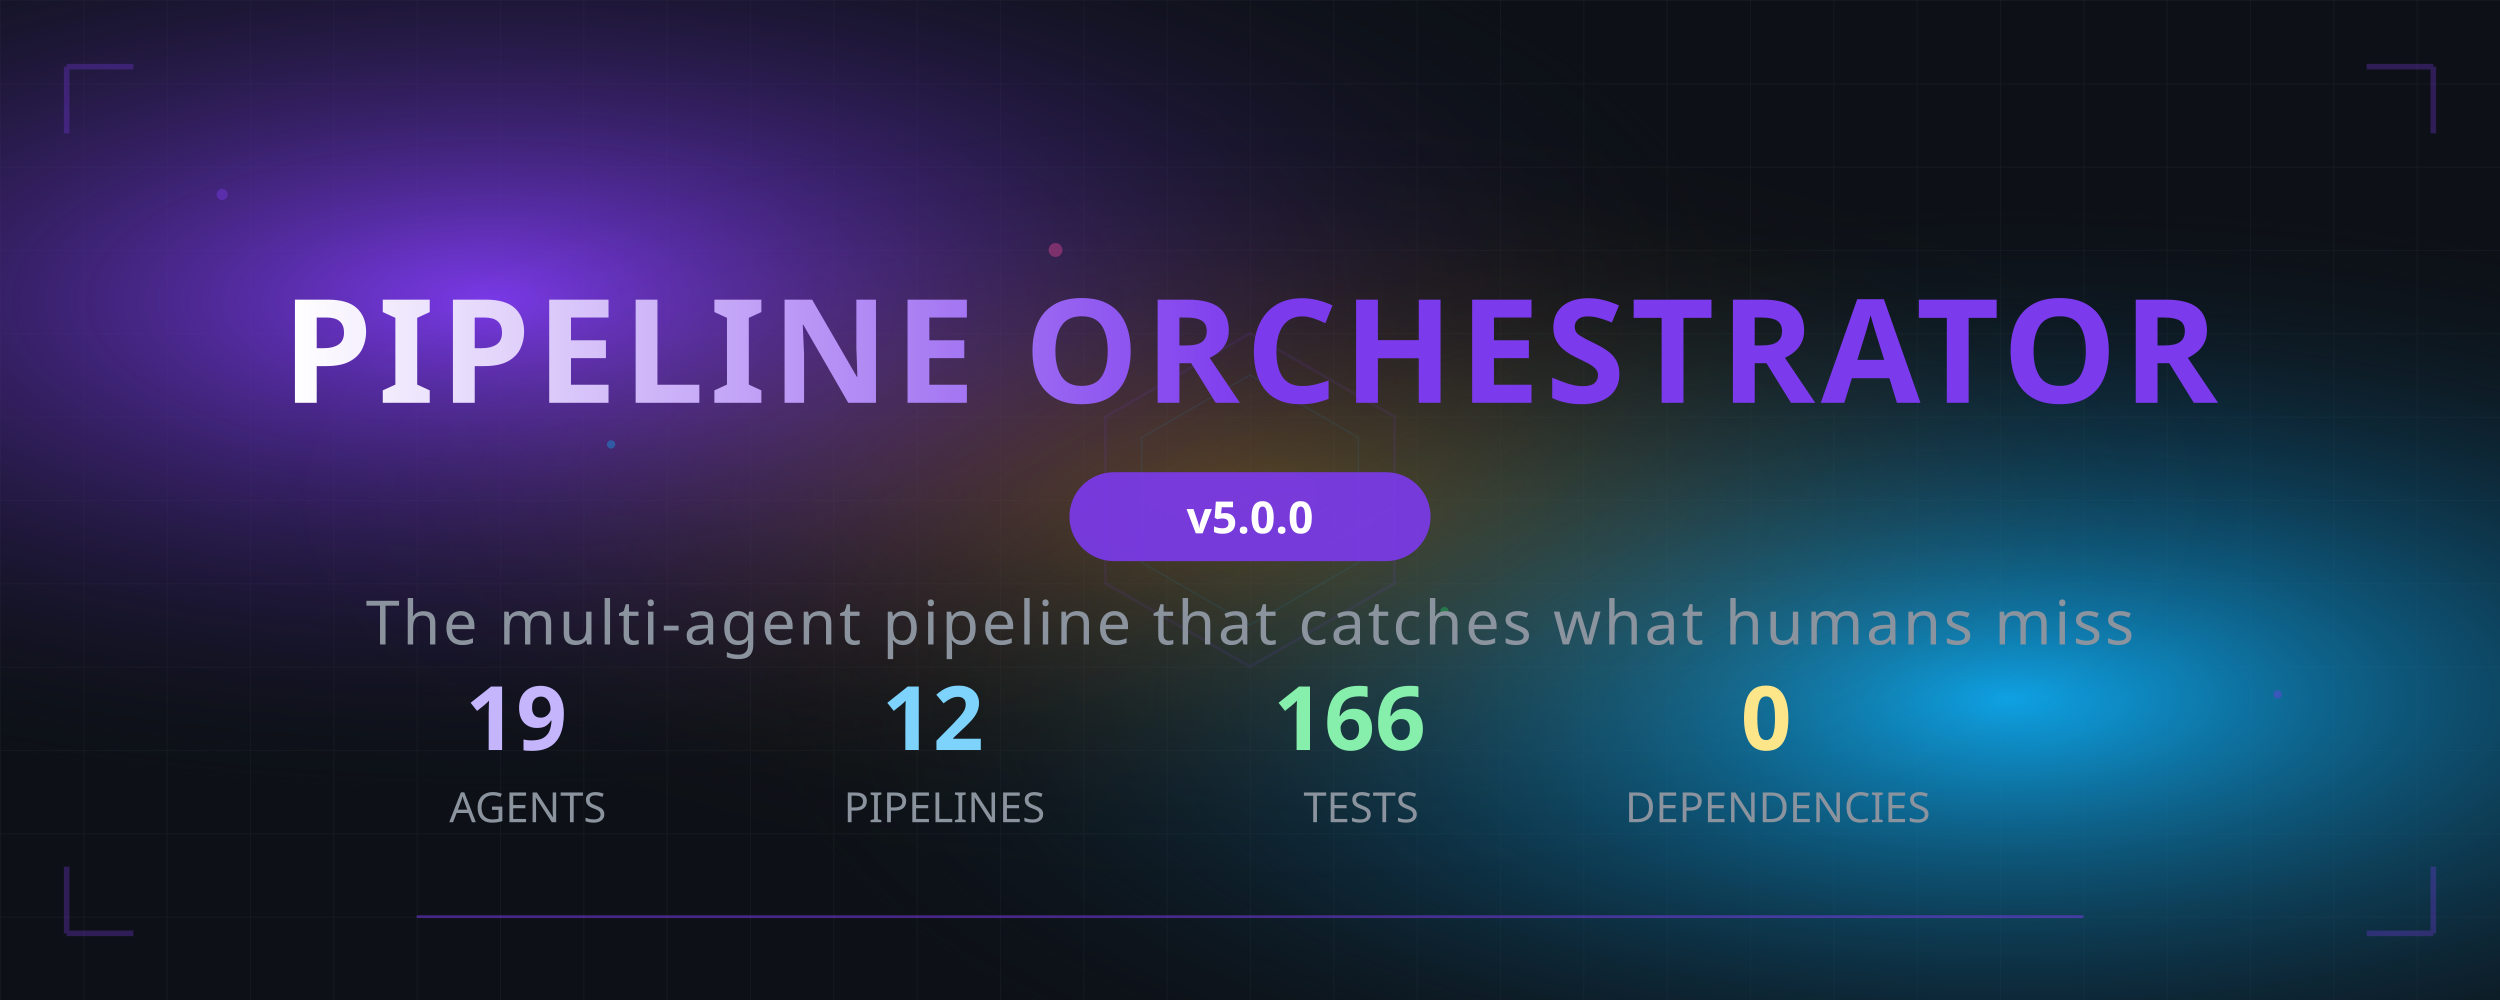
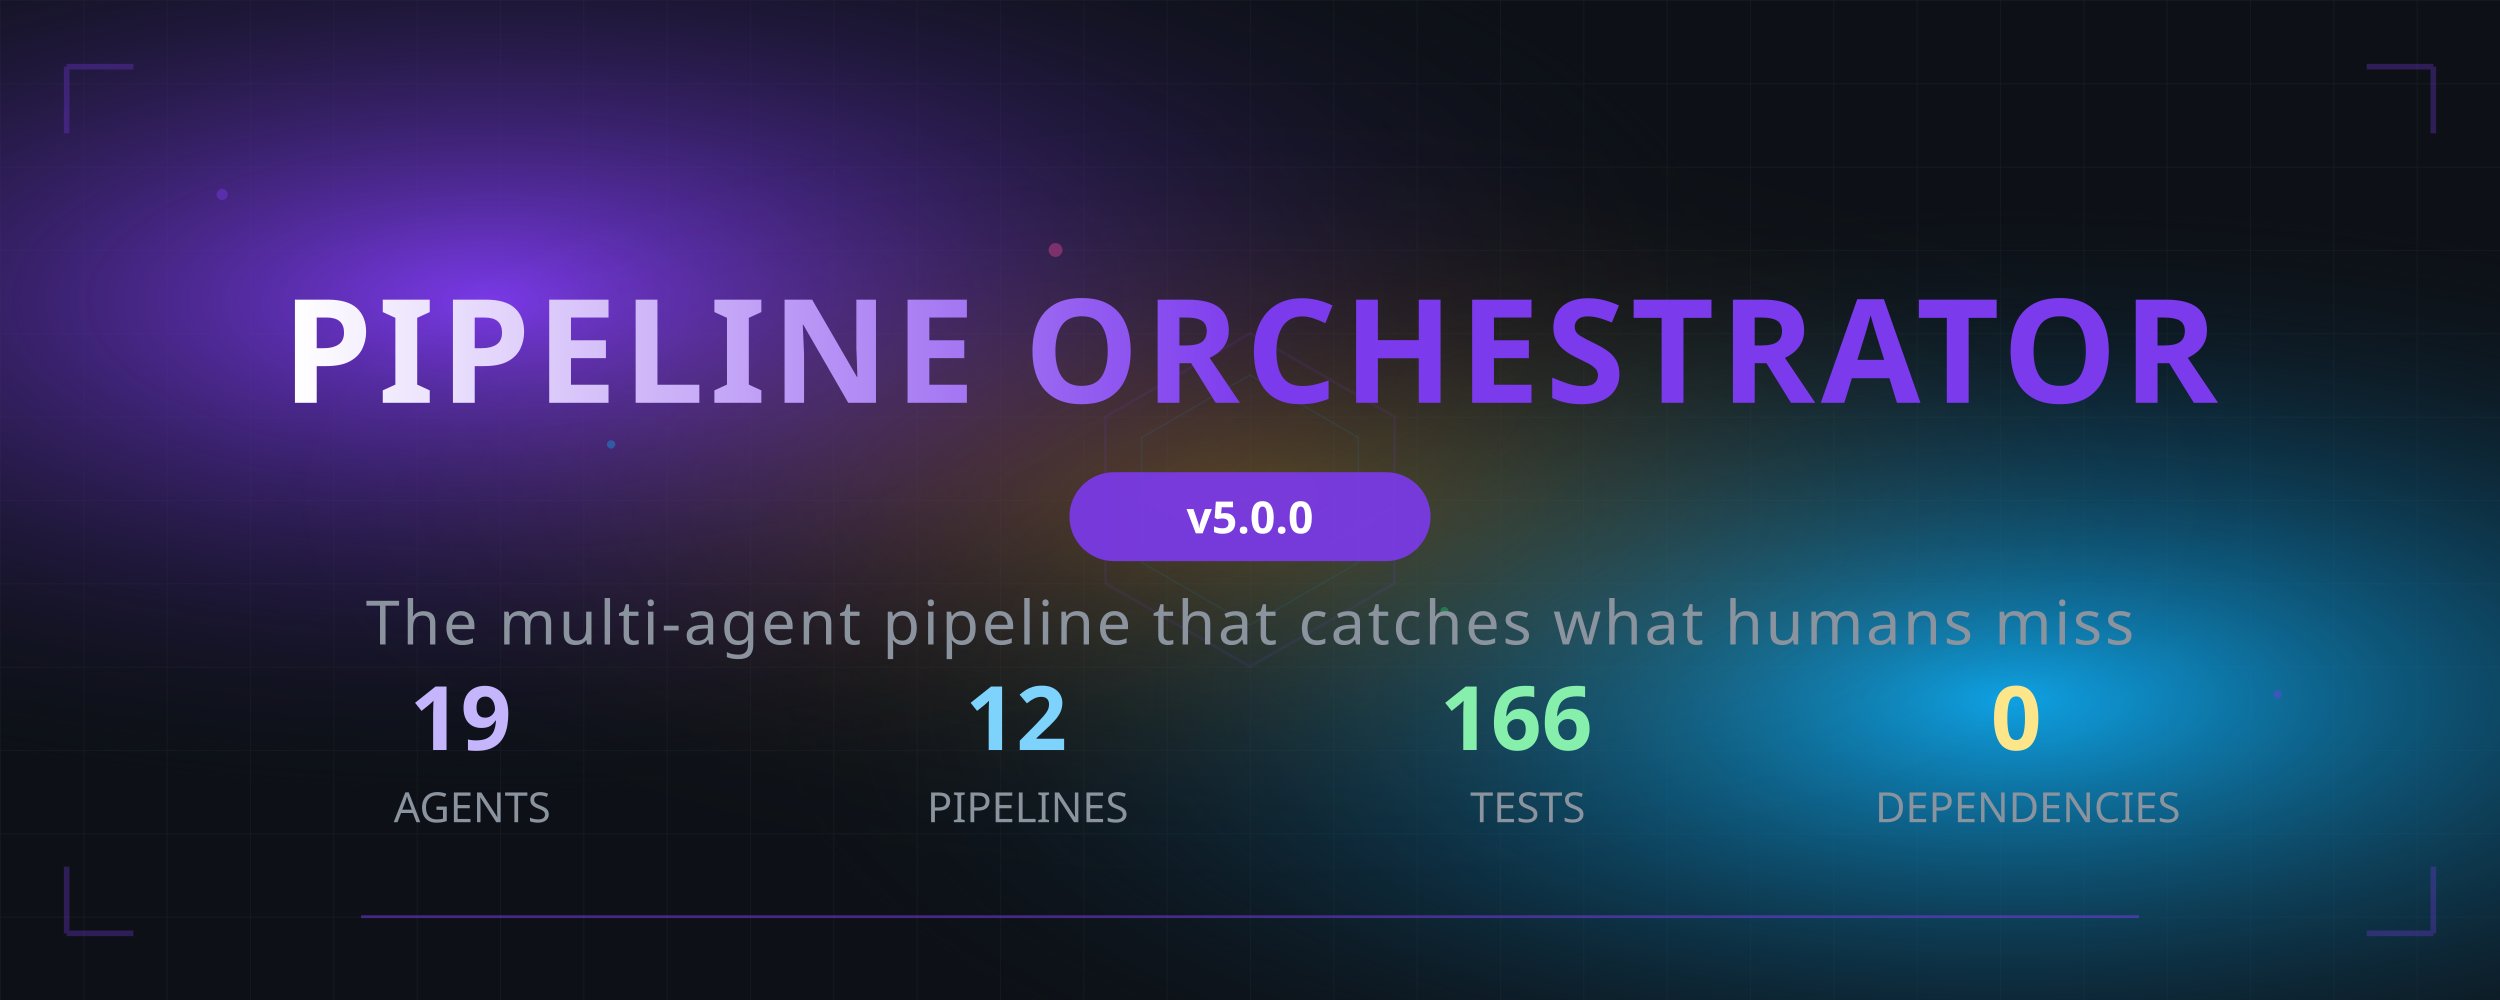
<svg xmlns="http://www.w3.org/2000/svg" viewBox="0 0 900 360" width="100%">
  <defs>
    <radialGradient id="orb1" cx="20%" cy="30%" r="50%">
      <stop offset="0%" stop-color="#7C3AED">
        <animate attributeName="stop-color" values="#7C3AED;#EC4899;#7C3AED" dur="8s" repeatCount="indefinite" />
      </stop>
      <stop offset="100%" stop-color="#0d1117" stop-opacity="0" />
    </radialGradient>
    <radialGradient id="orb2" cx="80%" cy="70%" r="50%">
      <stop offset="0%" stop-color="#0EA5E9">
        <animate attributeName="stop-color" values="#0EA5E9;#22C55E;#0EA5E9" dur="10s" repeatCount="indefinite" />
      </stop>
      <stop offset="100%" stop-color="#0d1117" stop-opacity="0" />
    </radialGradient>
    <radialGradient id="orb3" cx="50%" cy="50%" r="40%">
      <stop offset="0%" stop-color="#F59E0B" stop-opacity="0.3">
        <animate attributeName="stop-opacity" values="0.3;0.6;0.3" dur="6s" repeatCount="indefinite" />
      </stop>
      <stop offset="100%" stop-color="#0d1117" stop-opacity="0" />
    </radialGradient>
    <pattern id="grid" width="30" height="30" patternUnits="userSpaceOnUse">
      <path d="M 30 0 L 0 0 0 30" fill="none" stroke="#30363d" stroke-width="0.5" opacity="0.3" />
    </pattern>
    <linearGradient id="shimmer" x1="0%" y1="0%" x2="100%" y2="0%">
      <stop offset="-50%" stop-color="#7C3AED" />
      <stop offset="0%" stop-color="#fff" />
      <stop offset="50%" stop-color="#7C3AED" />
      <stop offset="100%" stop-color="#7C3AED" />
      <animate attributeName="x1" values="-100%;100%" dur="4s" repeatCount="indefinite" />
      <animate attributeName="x2" values="0%;200%" dur="4s" repeatCount="indefinite" />
    </linearGradient>
  </defs>
  <rect width="900" height="360" fill="#0d1117" />
  <rect width="900" height="360" fill="url(#grid)" />
  <rect width="900" height="360" fill="url(#orb1)" />
  <rect width="900" height="360" fill="url(#orb2)" />
  <rect width="900" height="360" fill="url(#orb3)" />
  <g opacity="0.4">
    <circle cx="80" cy="70" r="2" fill="#7C3AED">
      <animate attributeName="cy" values="70;55;70" dur="5s" repeatCount="indefinite" />
      <animate attributeName="opacity" values="0.4;0.8;0.4" dur="5s" repeatCount="indefinite" />
    </circle>
    <circle cx="220" cy="160" r="1.5" fill="#0EA5E9">
      <animate attributeName="cy" values="160;140;160" dur="7s" repeatCount="indefinite" />
      <animate attributeName="opacity" values="0.3;0.7;0.3" dur="7s" repeatCount="indefinite" />
    </circle>
    <circle cx="380" cy="90" r="2.5" fill="#EC4899">
      <animate attributeName="cy" values="90;75;90" dur="6s" repeatCount="indefinite" />
      <animate attributeName="opacity" values="0.2;0.6;0.2" dur="6s" repeatCount="indefinite" />
    </circle>
    <circle cx="520" cy="220" r="1.5" fill="#22C55E">
      <animate attributeName="cy" values="220;200;220" dur="8s" repeatCount="indefinite" />
      <animate attributeName="opacity" values="0.3;0.7;0.3" dur="8s" repeatCount="indefinite" />
    </circle>
    <circle cx="680" cy="120" r="2" fill="#F59E0B">
      <animate attributeName="cy" values="120;105;120" dur="5.5s" repeatCount="indefinite" />
      <animate attributeName="opacity" values="0.3;0.7;0.3" dur="5.5s" repeatCount="indefinite" />
    </circle>
    <circle cx="820" cy="250" r="1.5" fill="#7C3AED">
      <animate attributeName="cy" values="250;230;250" dur="9s" repeatCount="indefinite" />
      <animate attributeName="opacity" values="0.2;0.6;0.2" dur="9s" repeatCount="indefinite" />
    </circle>
  </g>
  <g transform="translate(450, 180)" opacity="0.1">
    <polygon points="0,-60 52,-30 52,30 0,60 -52,30 -52,-30" fill="none" stroke="#7C3AED" stroke-width="1">
      <animateTransform attributeName="transform" type="rotate" from="0" to="360" dur="60s" repeatCount="indefinite" />
    </polygon>
    <polygon points="0,-45 39,-22.5 39,22.5 0,45 -39,22.5 -39,-22.5" fill="none" stroke="#0EA5E9" stroke-width="0.5">
      <animateTransform attributeName="transform" type="rotate" from="360" to="0" dur="45s" repeatCount="indefinite" />
    </polygon>
  </g>
  <text x="450" y="145" text-anchor="middle" font-family="'Segoe UI',system-ui,sans-serif" font-size="52" font-weight="800" fill="url(#shimmer)" letter-spacing="2">PIPELINE ORCHESTRATOR</text>
  <g transform="translate(450, 170)">
    <rect x="-65" y="0" width="130" height="32" rx="16" fill="#7C3AED" opacity="0.9">
      <animate attributeName="opacity" values="0.9;1;0.9" dur="3s" repeatCount="indefinite" />
    </rect>
    <text x="0" y="22" text-anchor="middle" font-family="'Segoe UI',system-ui,sans-serif" font-size="16" font-weight="700" fill="#fff">v5.0.0</text>
  </g>
  <text x="450" y="232" text-anchor="middle" font-family="'Segoe UI',system-ui,sans-serif" font-size="22" fill="#8b949e" font-weight="400" letter-spacing="1">
    The multi-agent pipeline that catches what humans miss
  </text>
  <g transform="translate(0, 270)">
-     <text x="190" y="0" text-anchor="middle" font-family="'Segoe UI',system-ui,sans-serif" font-size="32" font-weight="800" fill="#c4b5fd">
+     <text x="170" y="0" text-anchor="middle" font-family="'Segoe UI',system-ui,sans-serif" font-size="32" font-weight="800" fill="#c4b5fd">
      19
      <animate attributeName="fill" values="#c4b5fd;#fff;#c4b5fd" dur="4s" repeatCount="indefinite" />
    </text>
-     <text x="190" y="26" text-anchor="middle" font-family="'Segoe UI',system-ui,sans-serif" font-size="15" fill="#8b949e" font-weight="500">AGENTS</text>
-     <text x="340" y="0" text-anchor="middle" font-family="'Segoe UI',system-ui,sans-serif" font-size="32" font-weight="800" fill="#7dd3fc">
+     <text x="170" y="26" text-anchor="middle" font-family="'Segoe UI',system-ui,sans-serif" font-size="15" fill="#8b949e" font-weight="500">AGENTS</text>
+     <text x="370" y="0" text-anchor="middle" font-family="'Segoe UI',system-ui,sans-serif" font-size="32" font-weight="800" fill="#7dd3fc">
      12
      <animate attributeName="fill" values="#7dd3fc;#fff;#7dd3fc" dur="4s" begin="1s" repeatCount="indefinite" />
    </text>
-     <text x="340" y="26" text-anchor="middle" font-family="'Segoe UI',system-ui,sans-serif" font-size="15" fill="#8b949e" font-weight="500">PIPELINES</text>
-     <text x="490" y="0" text-anchor="middle" font-family="'Segoe UI',system-ui,sans-serif" font-size="32" font-weight="800" fill="#86efac">
+     <text x="370" y="26" text-anchor="middle" font-family="'Segoe UI',system-ui,sans-serif" font-size="15" fill="#8b949e" font-weight="500">PIPELINES</text>
+     <text x="550" y="0" text-anchor="middle" font-family="'Segoe UI',system-ui,sans-serif" font-size="32" font-weight="800" fill="#86efac">
      166
      <animate attributeName="fill" values="#86efac;#fff;#86efac" dur="4s" begin="2s" repeatCount="indefinite" />
    </text>
-     <text x="490" y="26" text-anchor="middle" font-family="'Segoe UI',system-ui,sans-serif" font-size="15" fill="#8b949e" font-weight="500">TESTS</text>
-     <text x="640" y="0" text-anchor="middle" font-family="'Segoe UI',system-ui,sans-serif" font-size="32" font-weight="800" fill="#fde68a">
+     <text x="550" y="26" text-anchor="middle" font-family="'Segoe UI',system-ui,sans-serif" font-size="15" fill="#8b949e" font-weight="500">TESTS</text>
+     <text x="730" y="0" text-anchor="middle" font-family="'Segoe UI',system-ui,sans-serif" font-size="32" font-weight="800" fill="#fde68a">
      0
      <animate attributeName="fill" values="#fde68a;#fff;#fde68a" dur="4s" begin="3s" repeatCount="indefinite" />
    </text>
-     <text x="640" y="26" text-anchor="middle" font-family="'Segoe UI',system-ui,sans-serif" font-size="15" fill="#8b949e" font-weight="500">DEPENDENCIES</text>
+     <text x="730" y="26" text-anchor="middle" font-family="'Segoe UI',system-ui,sans-serif" font-size="15" fill="#8b949e" font-weight="500">DEPENDENCIES</text>
  </g>
-   <line x1="150" y1="330" x2="750" y2="330" stroke="#7C3AED" stroke-width="1" opacity="0.5">
+   <line x1="130" y1="330" x2="770" y2="330" stroke="#7C3AED" stroke-width="1" opacity="0.5">
    <animate attributeName="opacity" values="0.3;0.8;0.3" dur="3s" repeatCount="indefinite" />
  </line>
  <g opacity="0.3">
    <path d="M 24 24 L 24 48 M 24 24 L 48 24" stroke="#7C3AED" stroke-width="2" fill="none">
      <animate attributeName="opacity" values="0.3;0.6;0.3" dur="4s" repeatCount="indefinite" />
    </path>
    <path d="M 876 24 L 876 48 M 876 24 L 852 24" stroke="#7C3AED" stroke-width="2" fill="none">
      <animate attributeName="opacity" values="0.3;0.6;0.3" dur="4s" begin="1s" repeatCount="indefinite" />
    </path>
    <path d="M 24 336 L 24 312 M 24 336 L 48 336" stroke="#7C3AED" stroke-width="2" fill="none">
      <animate attributeName="opacity" values="0.3;0.6;0.3" dur="4s" begin="2s" repeatCount="indefinite" />
    </path>
    <path d="M 876 336 L 876 312 M 876 336 L 852 336" stroke="#7C3AED" stroke-width="2" fill="none">
      <animate attributeName="opacity" values="0.3;0.6;0.3" dur="4s" begin="3s" repeatCount="indefinite" />
    </path>
  </g>
</svg>
